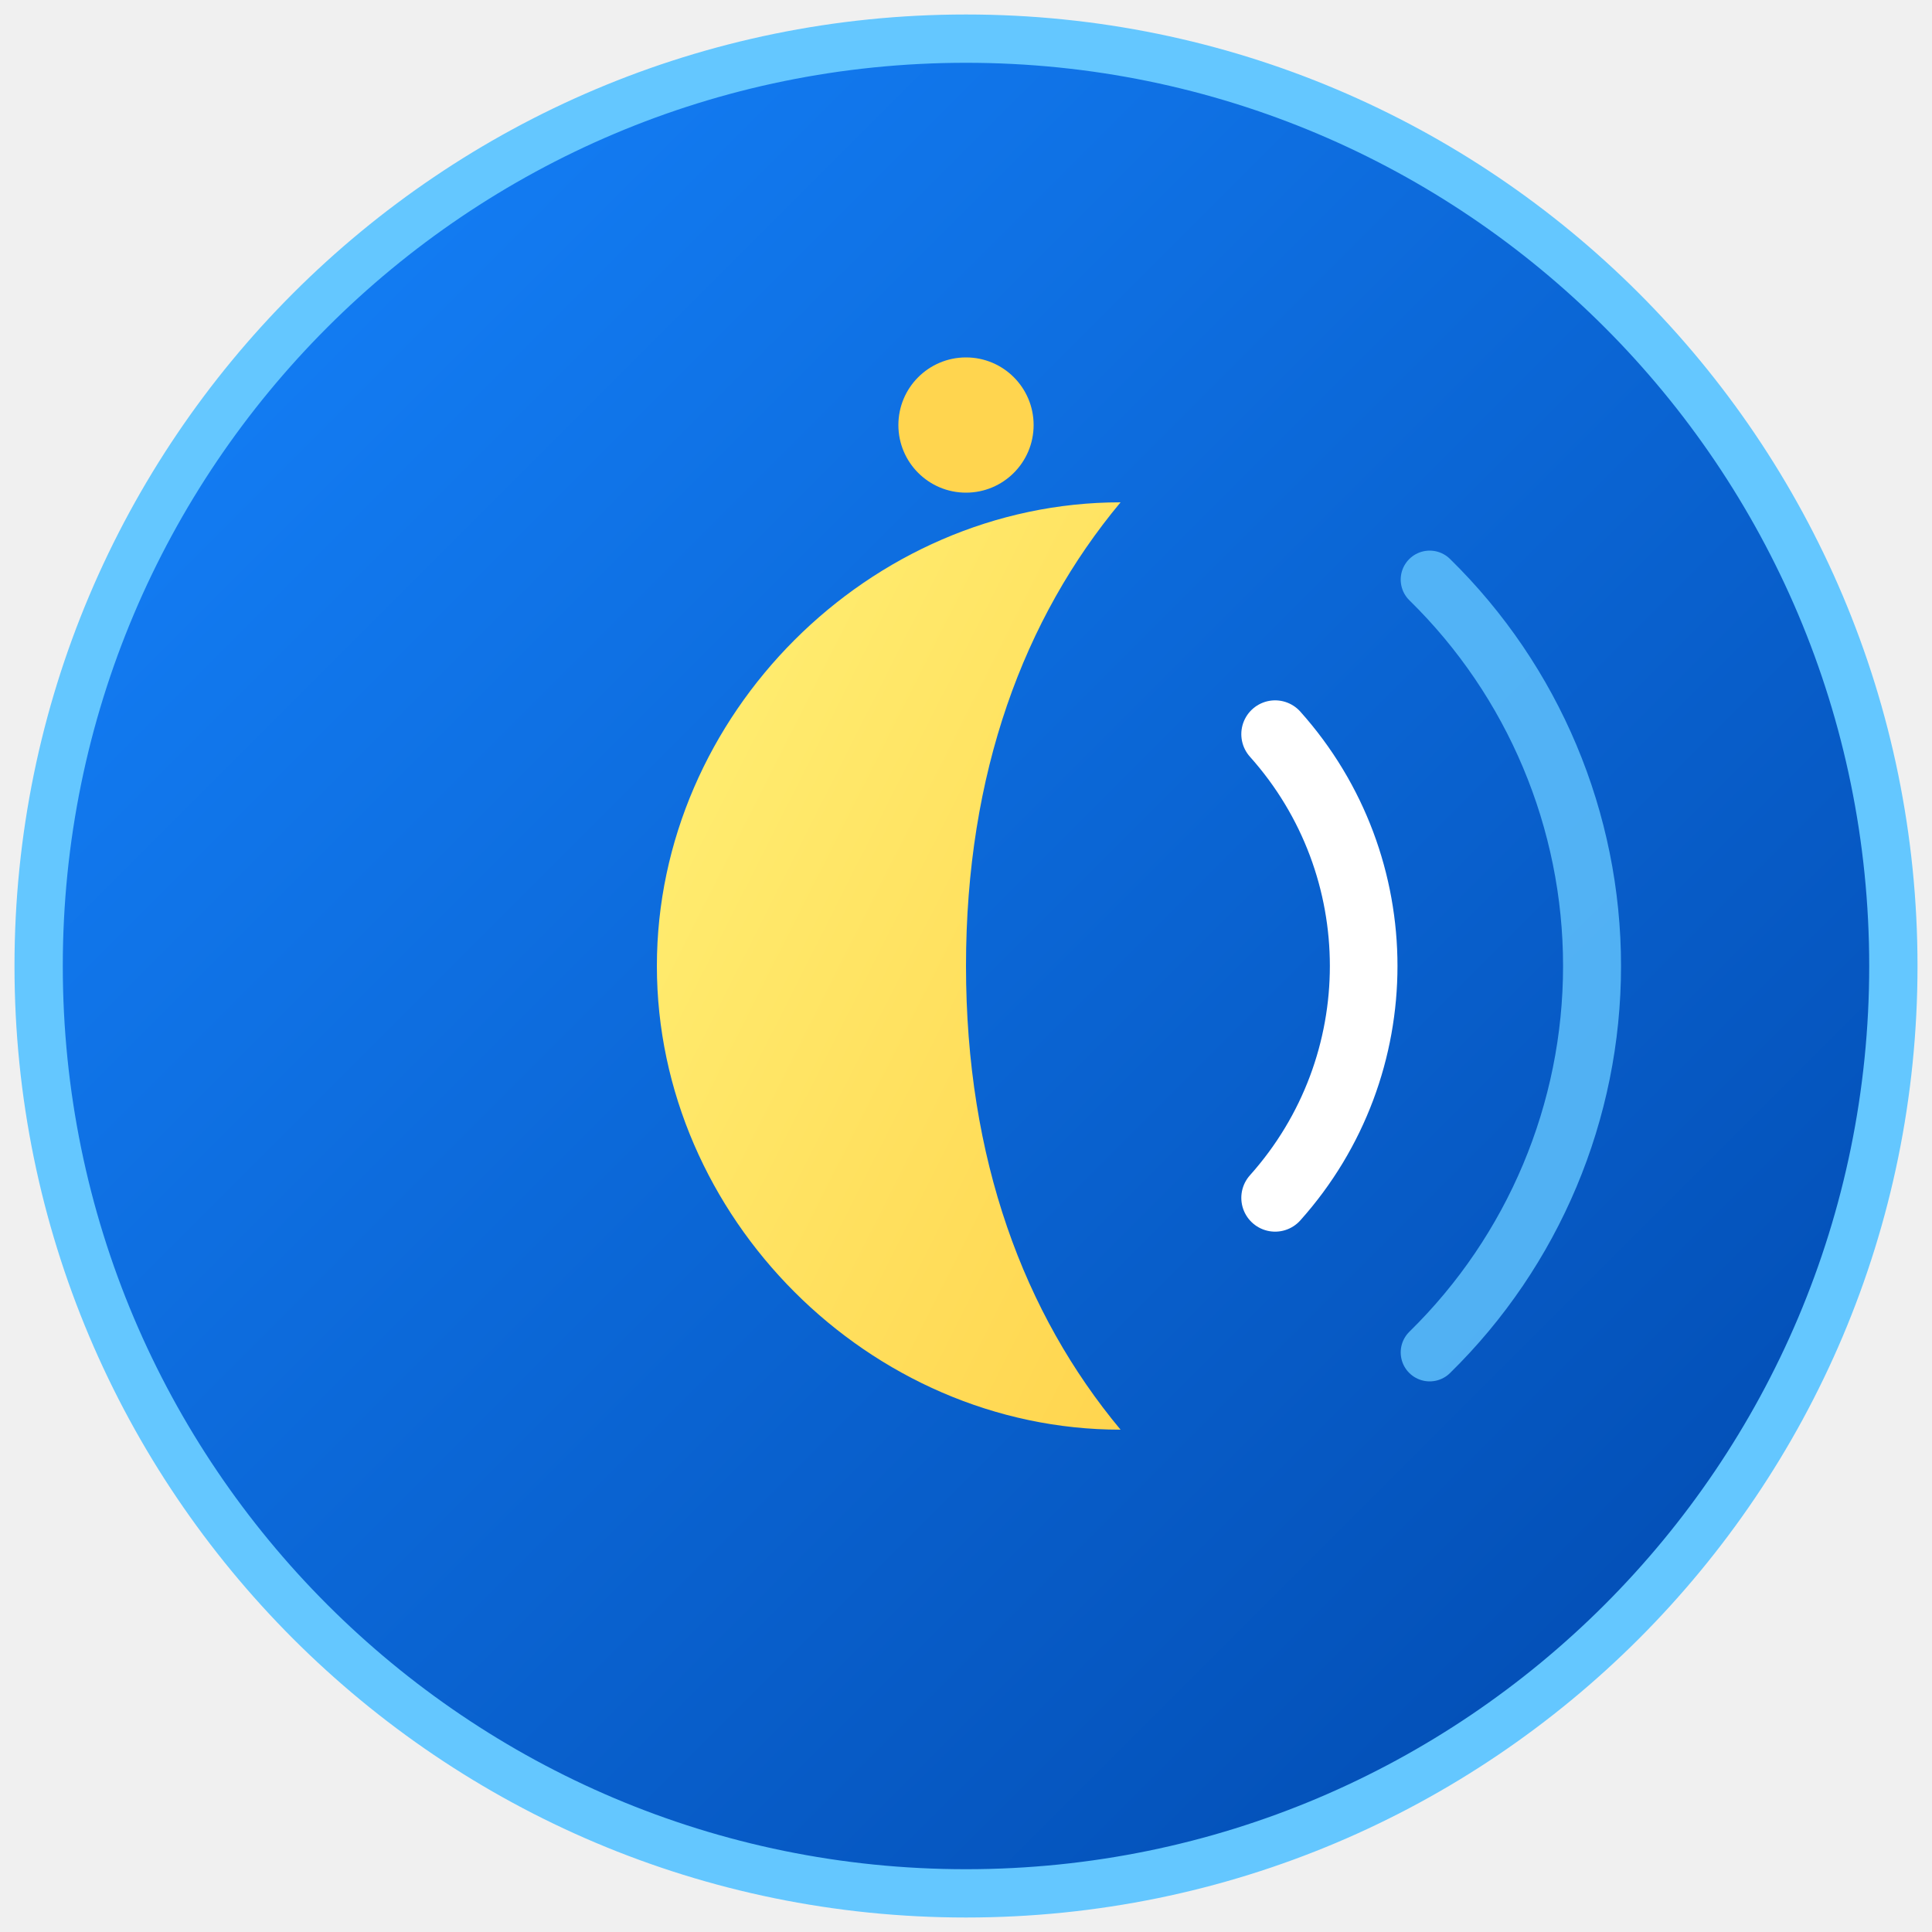
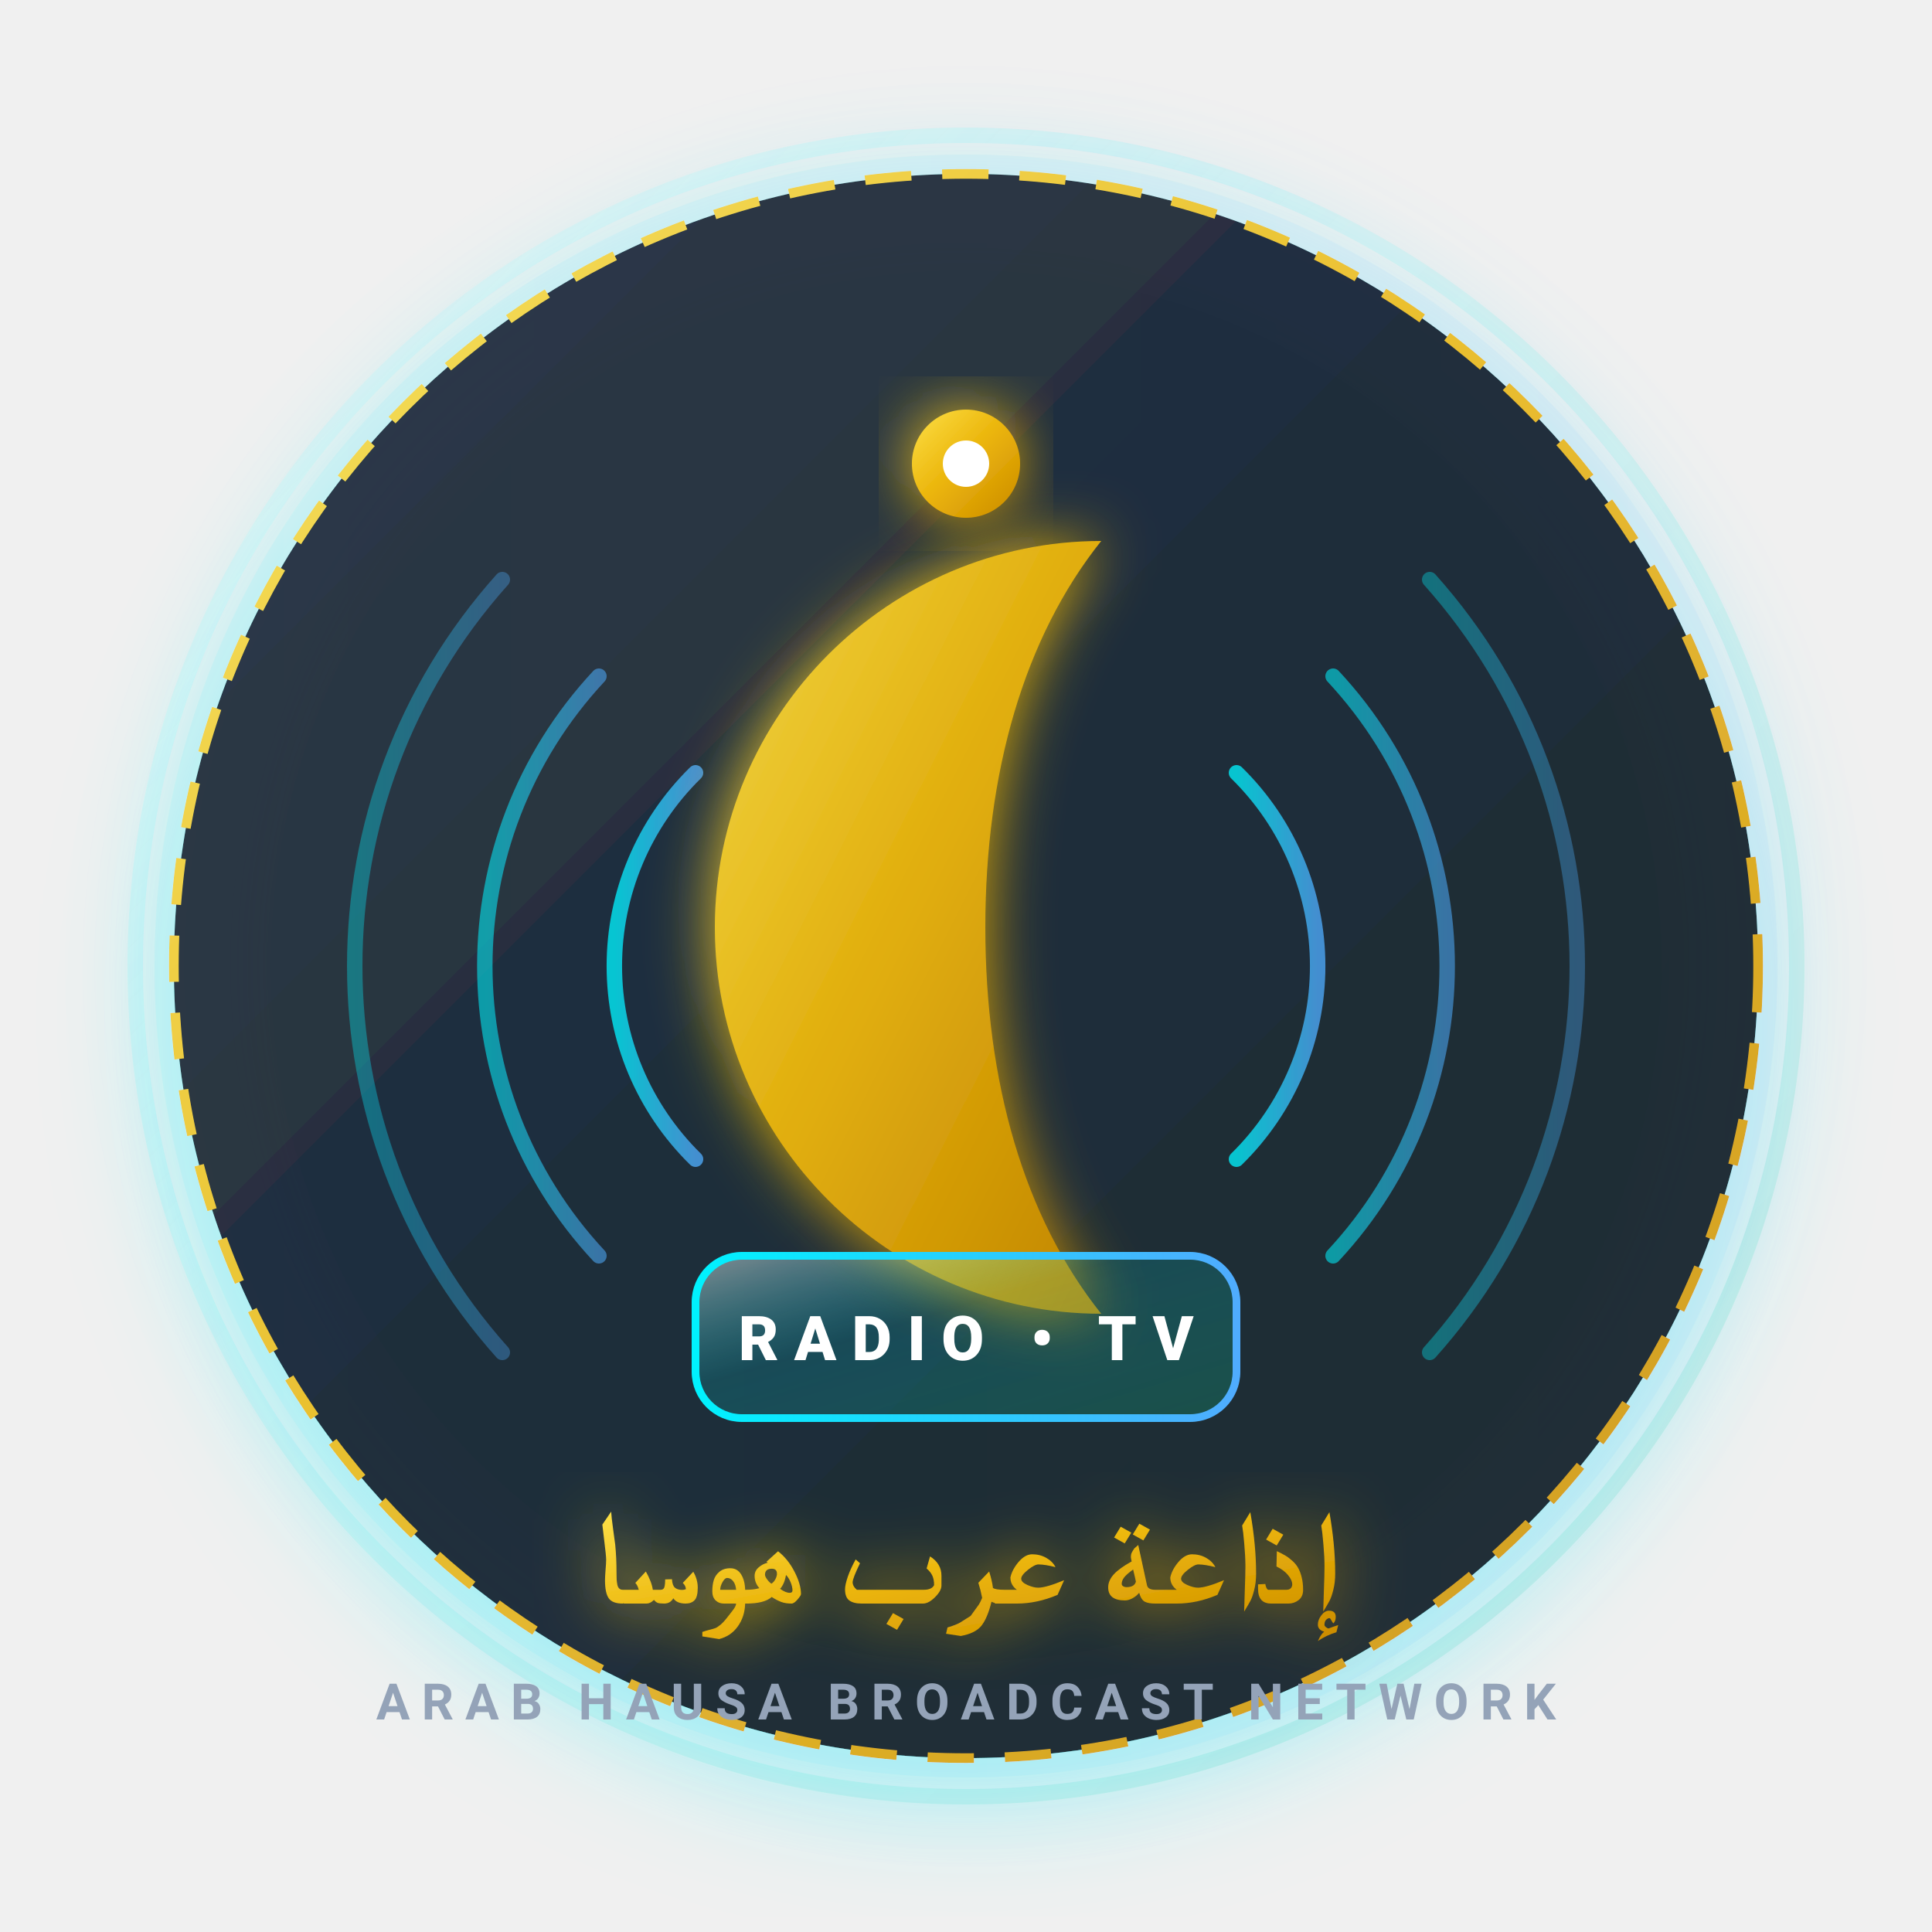
- <svg xmlns="http://www.w3.org/2000/svg" viewBox="0 0 100 100">
+ <svg xmlns="http://www.w3.org/2000/svg" viewBox="0 0 500 500" width="100%" height="100%">
  <defs>
-     <linearGradient id="fav-bg" x1="0%" y1="0%" x2="100%" y2="100%">
-       <stop offset="0%" stop-color="#1685FF" />
-       <stop offset="100%" stop-color="#0047AB" />
+     <linearGradient id="bg-grad" x1="0%" y1="0%" x2="100%" y2="100%">
+       <stop offset="0%" stop-color="#0a192f" />
+       <stop offset="50%" stop-color="#050e1d" />
+       <stop offset="100%" stop-color="#02060e" />
    </linearGradient>
-     <linearGradient id="fav-gold" x1="0%" y1="0%" x2="100%" y2="100%">
-       <stop offset="0%" stop-color="#FFF176" />
-       <stop offset="100%" stop-color="#FFD54F" />
+     <linearGradient id="liquid-glass" x1="0%" y1="0%" x2="100%" y2="100%">
+       <stop offset="0%" stop-color="rgba(255, 255, 255, 0.45)" />
+       <stop offset="40%" stop-color="rgba(0, 242, 254, 0.15)" />
+       <stop offset="100%" stop-color="rgba(16, 185, 129, 0.25)" />
    </linearGradient>
+     <linearGradient id="gold-amber" x1="0%" y1="0%" x2="100%" y2="100%">
+       <stop offset="0%" stop-color="#FDE047" />
+       <stop offset="50%" stop-color="#EAB308" />
+       <stop offset="100%" stop-color="#CA8A04" />
+     </linearGradient>
+     <linearGradient id="cyan-glow" x1="0%" y1="0%" x2="100%" y2="0%">
+       <stop offset="0%" stop-color="#00F2FE" />
+       <stop offset="100%" stop-color="#4FACFE" />
+     </linearGradient>
+     <linearGradient id="emerald-glow" x1="0%" y1="0%" x2="100%" y2="100%">
+       <stop offset="0%" stop-color="#34D399" />
+       <stop offset="100%" stop-color="#059669" />
+     </linearGradient>
+     <filter id="glow-gold" x="-30%" y="-30%" width="160%" height="160%">
+       <feGaussianBlur stdDeviation="8" result="blur" />
+       <feComposite in="SourceGraphic" in2="blur" operator="over" />
+     </filter>
+     <filter id="glow-cyan" x="-30%" y="-30%" width="160%" height="160%">
+       <feGaussianBlur stdDeviation="12" result="blur" />
+       <feComposite in="SourceGraphic" in2="blur" operator="over" />
+     </filter>
+     <filter id="glass-specular" x="-10%" y="-10%" width="120%" height="120%">
+       <feDropShadow dx="0" dy="12" stdDeviation="16" flood-color="#00F2FE" flood-opacity="0.3" />
+     </filter>
  </defs>
-   <circle cx="50" cy="50" r="48" fill="url(#fav-bg)" stroke="#64C7FF" stroke-width="2.5" />
-   <path d="M 58 26 C 45 26 34 37 34 50 C 34 63 45 74 58 74 C 53 68 50 60 50 50 C 50 40 53 32 58 26 Z" fill="url(#fav-gold)" />
-   <path d="M 66 38 A 18 18 0 0 1 66 62" fill="none" stroke="#FFFFFF" stroke-width="3.5" stroke-linecap="round" />
-   <path d="M 74 30 A 28 28 0 0 1 74 70" fill="none" stroke="#64C7FF" stroke-width="3" stroke-linecap="round" opacity="0.8" />
-   <circle cx="50" cy="22" r="3.5" fill="#FFD54F" />
+   <circle cx="250" cy="250" r="210" fill="url(#cyan-glow)" opacity="0.12" filter="url(#glow-cyan)" />
+   <circle cx="250" cy="250" r="180" fill="url(#emerald-glow)" opacity="0.1" filter="url(#glow-cyan)" />
+   <circle cx="250" cy="250" r="215" fill="none" stroke="url(#liquid-glass)" stroke-width="4" opacity="0.6" />
+   <circle cx="250" cy="250" r="205" fill="url(#bg-grad)" stroke="url(#gold-amber)" stroke-width="2.5" stroke-dasharray="12 8" opacity="0.85" filter="url(#glass-specular)" />
+   <g stroke="url(#cyan-glow)" stroke-width="4" fill="none" stroke-linecap="round" opacity="0.85">
+     <path d="M 180 200 A 70 70 0 0 0 180 300" opacity="0.9" />
+     <path d="M 155 175 A 110 110 0 0 0 155 325" opacity="0.65" />
+     <path d="M 130 150 A 150 150 0 0 0 130 350" opacity="0.4" />
+     <path d="M 320 200 A 70 70 0 0 1 320 300" opacity="0.9" />
+     <path d="M 345 175 A 110 110 0 0 1 345 325" opacity="0.65" />
+     <path d="M 370 150 A 150 150 0 0 1 370 350" opacity="0.4" />
+   </g>
+   <path d="M 285 140 C 230 140 185 185 185 240 C 185 295 230 340 285 340 C 265 315 255 280 255 240 C 255 200 265 165 285 140 Z" fill="url(#gold-amber)" filter="url(#glow-gold)" opacity="0.95" />
+   <g id="tower">
+     <line x1="250" y1="130" x2="250" y2="330" stroke="url(#cyan-glow)" stroke-width="6" stroke-linecap="round" />
+     <line x1="225" y1="210" x2="275" y2="210" stroke="url(#cyan-glow)" stroke-width="4" stroke-linecap="round" />
+     <line x1="215" y1="250" x2="285" y2="250" stroke="url(#cyan-glow)" stroke-width="4.5" stroke-linecap="round" />
+     <line x1="205" y1="290" x2="295" y2="290" stroke="url(#cyan-glow)" stroke-width="5" stroke-linecap="round" />
+     <circle cx="250" cy="120" r="14" fill="url(#gold-amber)" filter="url(#glow-gold)" />
+     <circle cx="250" cy="120" r="6" fill="#FFFFFF" />
+   </g>
+   <rect x="180" y="325" width="140" height="42" rx="12" fill="url(#liquid-glass)" stroke="url(#cyan-glow)" stroke-width="2" />
+   <text x="250" y="352" fill="#FFFFFF" font-family="'Segoe UI', Roboto, sans-serif" font-weight="900" font-size="16" letter-spacing="4" text-anchor="middle">RADIO • TV</text>
+   <text x="250" y="415" fill="url(#gold-amber)" font-family="'Amiri', 'Traditional Arabic', 'Scheherazade New', serif" font-weight="bold" font-size="34" text-anchor="middle" filter="url(#glow-gold)">
+     إذاعة عرب هوسا
+   </text>
+   <text x="250" y="445" fill="#94A3B8" font-family="'Segoe UI', Roboto, sans-serif" font-weight="700" font-size="13" letter-spacing="3" text-anchor="middle">
+     ARAB HAUSA BROADCAST NETWORK
+   </text>
</svg>
